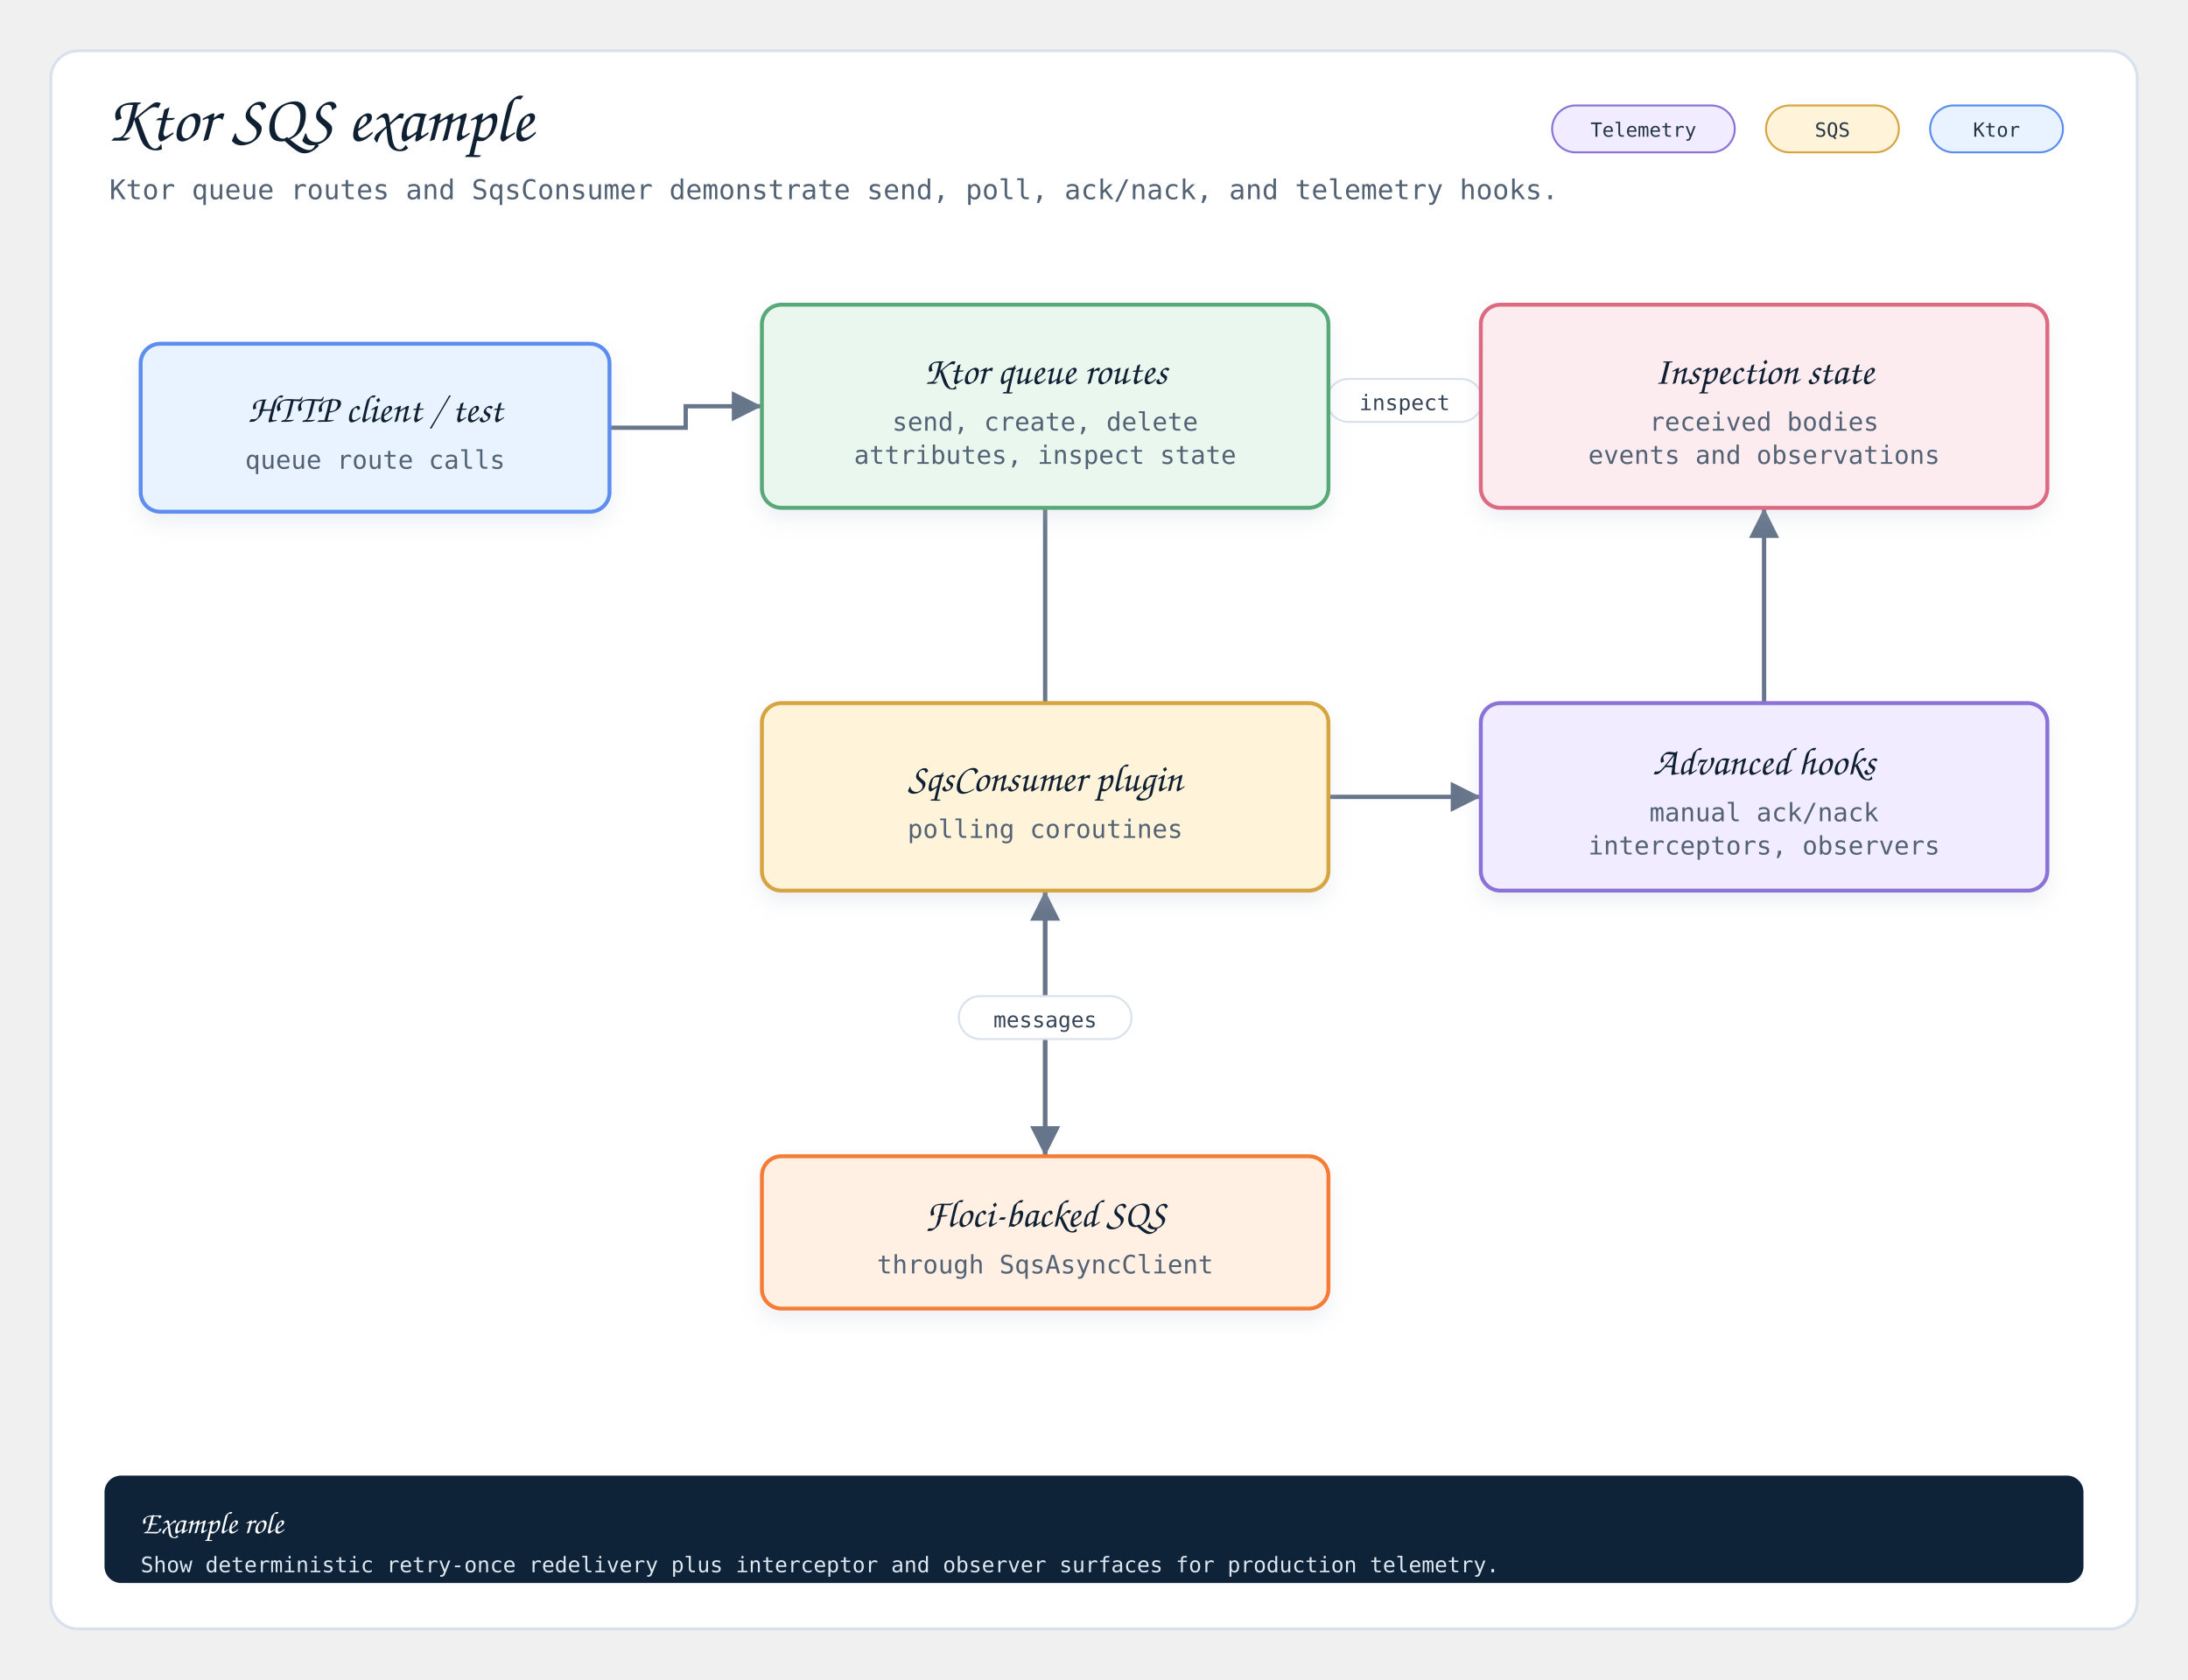
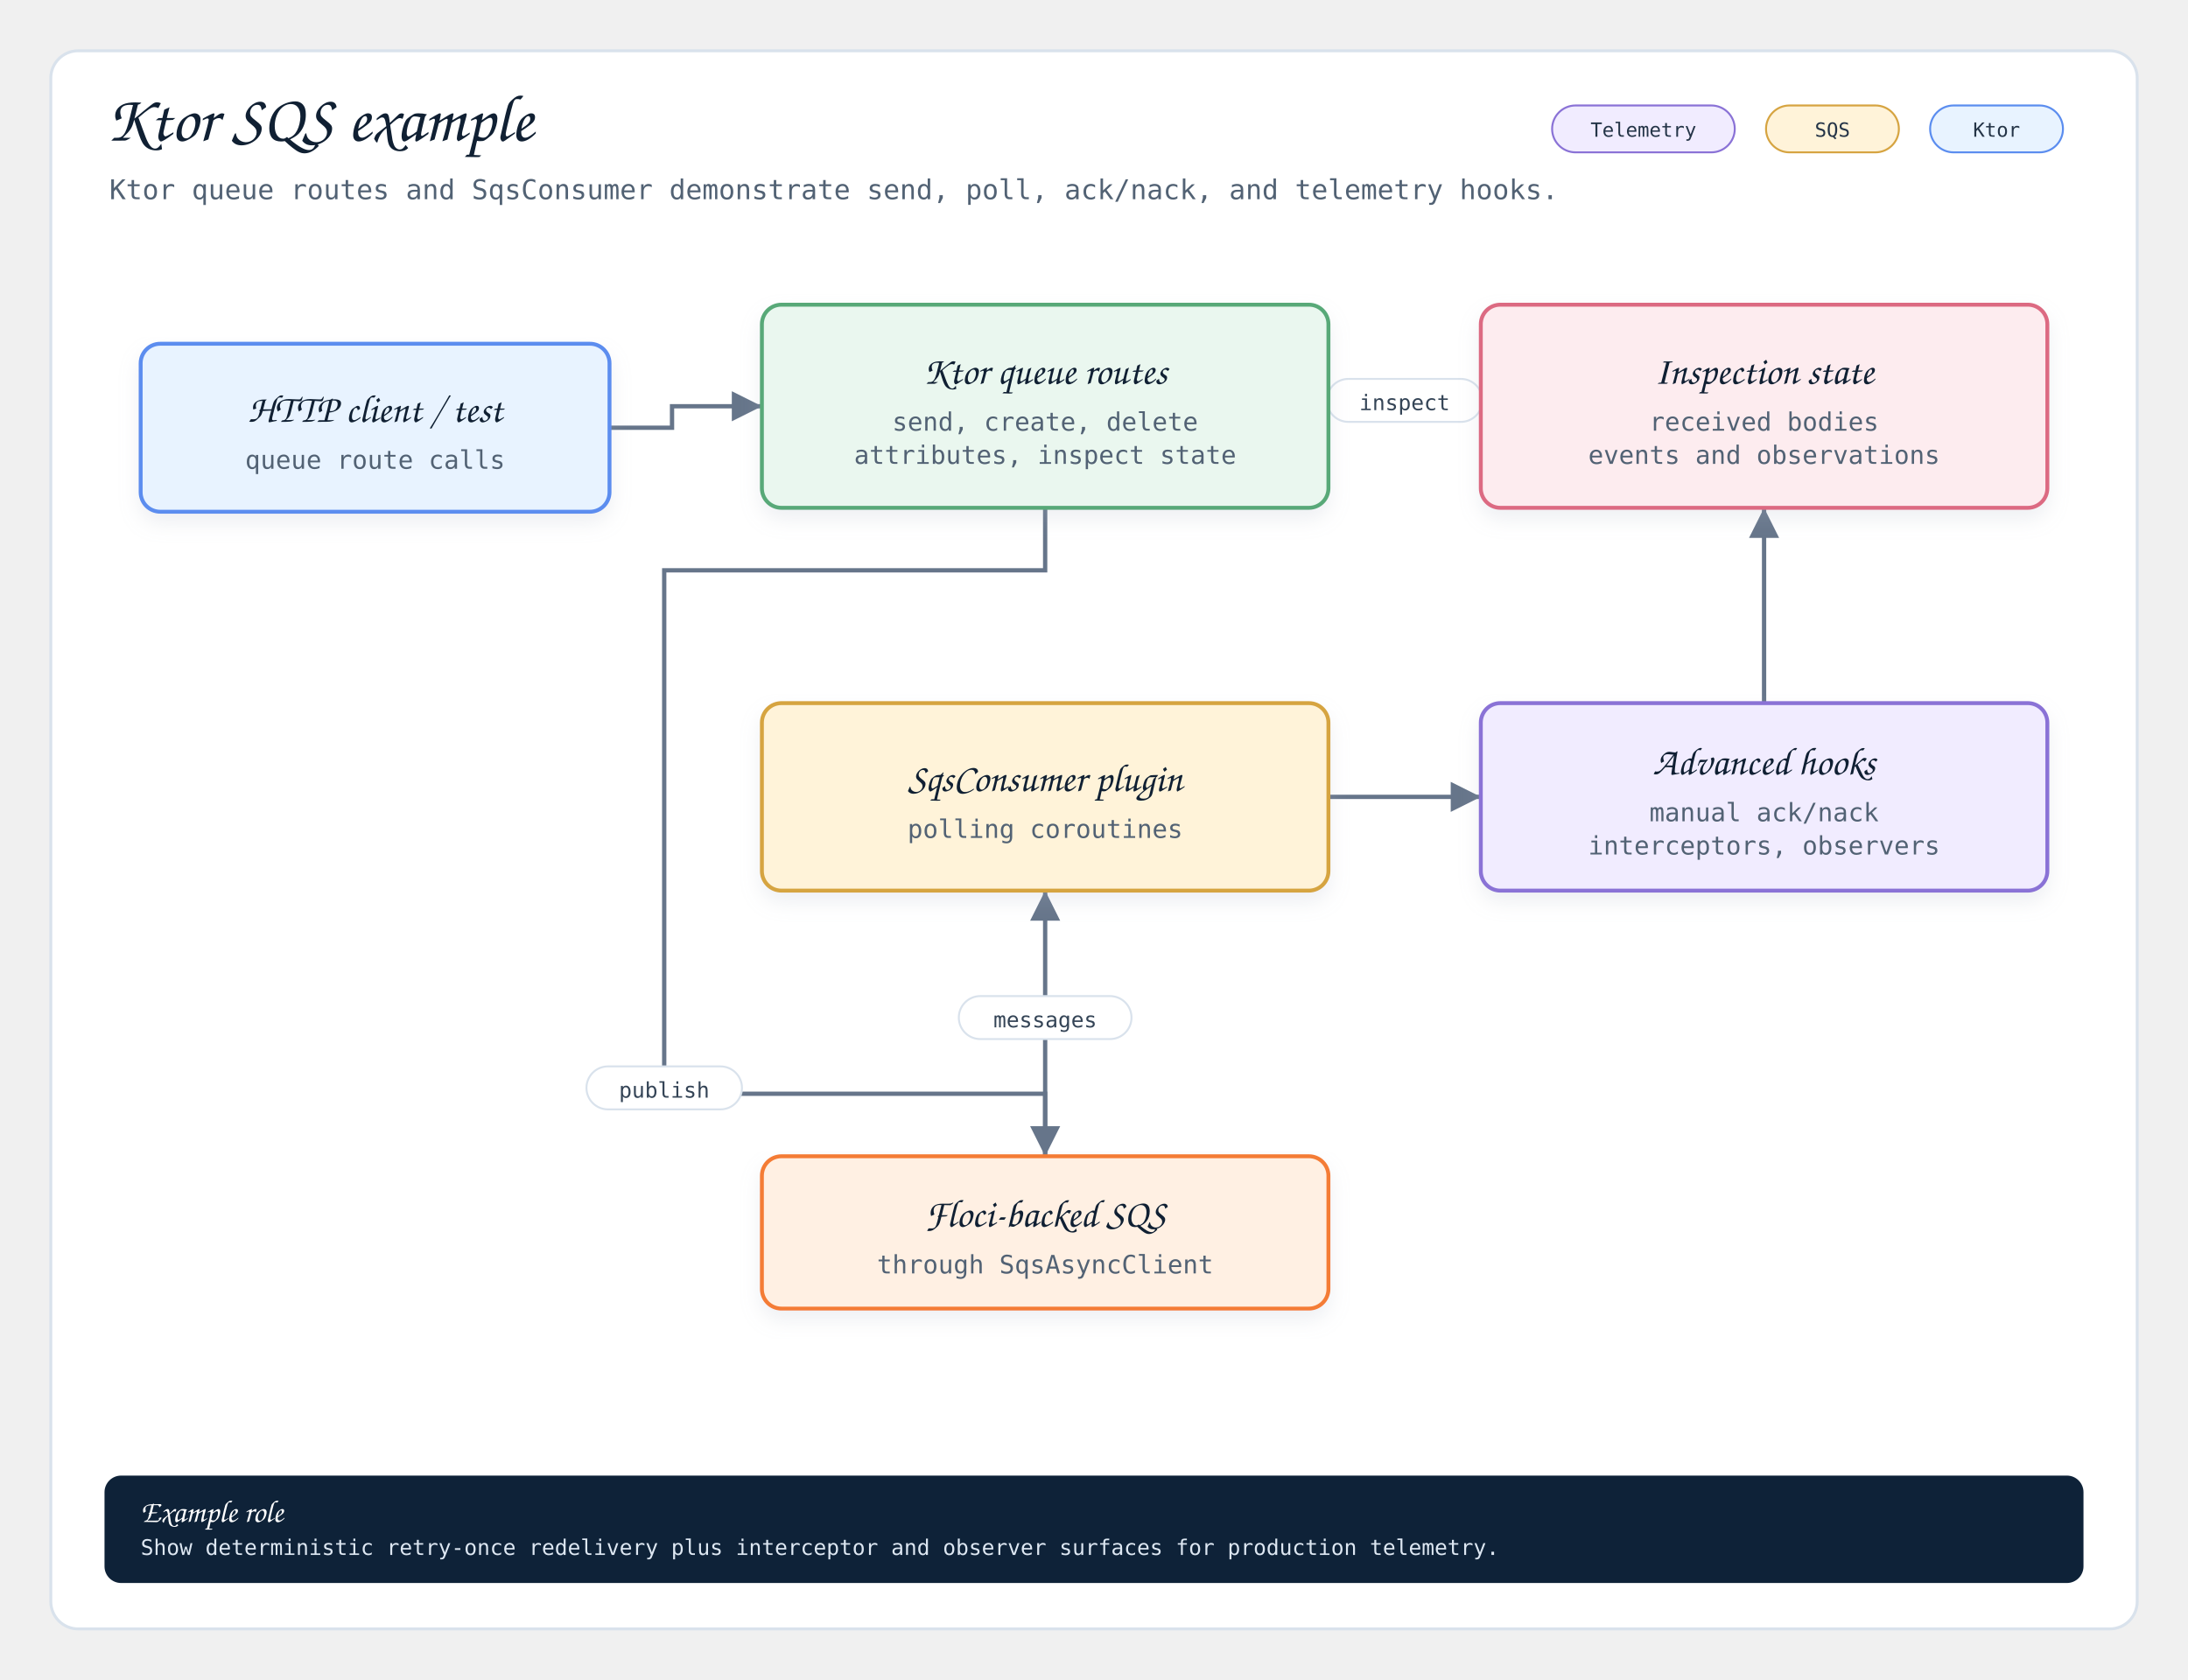
<svg xmlns="http://www.w3.org/2000/svg" width="1120" height="860" viewBox="0 0 1120 860" role="img" aria-label="Ktor SQS example">
  <defs>
    <marker id="arrow" markerWidth="9" markerHeight="9" refX="8" refY="4.5" orient="auto" markerUnits="strokeWidth">
      <path d="M1,1 L8,4.5 L1,8 Z" fill="#66758A" />
    </marker>
    <filter id="shadow" x="-10%" y="-10%" width="120%" height="130%">
      <feDropShadow dx="0" dy="5" stdDeviation="5" flood-color="#AAB7C6" flood-opacity="0.20" />
    </filter>
  </defs>
  <style>
  svg{background:#F5F7FA}
  .frame{fill:#FFFFFF;stroke:#D9E2EC;stroke-width:1.5}
  .title{font-family:"Architects Daughter","Comic Sans MS",cursive;font-size:34px;fill:#102033}
  .subtitle,.detail,.footer-detail{font-family:"Comic Mono","SFMono-Regular",Menlo,monospace;fill:#526274}
  .subtitle{font-size:14px}
  .card-title{font-family:"Architects Daughter","Comic Sans MS",cursive;font-size:20px;fill:#102033}
  .detail{font-size:13px}
  .chip{font-family:"Comic Mono","SFMono-Regular",Menlo,monospace;font-size:10px;fill:#243447}
  .card{stroke-width:2;filter:url(#shadow)}
  .edge{fill:none;stroke-width:2.2;marker-end:url(#arrow)}
  .edge-label{font-family:"Comic Mono","SFMono-Regular",Menlo,monospace;font-size:11px;fill:#344456}
  .label-bg{fill:#FFFFFF;stroke:#D9E2EC}
  .footer{fill:#0E2238;stroke:#0E2238}
  .footer-title{font-family:"Architects Daughter","Comic Sans MS",cursive;font-size:16px;fill:#FFFFFF}
  .footer-detail{font-size:11px;fill:#DDE7F2}
</style>
  <rect x="26" y="26" width="1068" height="808" rx="14" class="frame" />
  <text class="title" x="54" y="72">Ktor SQS example</text>
  <text class="subtitle" x="56" y="102">Ktor queue routes and SqsConsumer demonstrate send, poll, ack/nack, and telemetry hooks.</text>
  <rect x="988" y="54" width="68" height="24" rx="12" fill="#E8F3FF" stroke="#5B8DEF" />
  <text class="chip" x="1022" y="70" text-anchor="middle">Ktor</text>
  <rect x="904" y="54" width="68" height="24" rx="12" fill="#FFF3D9" stroke="#D6A441" />
  <text class="chip" x="938" y="70" text-anchor="middle">SQS</text>
  <rect x="794.5" y="54" width="93.5" height="24" rx="12" fill="#F1ECFF" stroke="#8A72D6" />
  <text class="chip" x="841.25" y="70" text-anchor="middle">Telemetry</text>
  <g>
    <g>
-       <path class="edge" d="M312 219 L351 219 L351 208 L390 208" stroke="#66758A" />
+       <path class="edge" d="M312 219 L344 219 L344 208 L390 208" stroke="#66758A" />
    </g>
    <g>
-       <path class="edge" d="M535 260 L535 426 L535 426 L535 592" stroke="#66758A" />
-       <rect class="label-bg" x="495.2" y="412" width="79.6" height="22" rx="11" />
-       <text class="edge-label" x="535" y="428" text-anchor="middle">publish</text>
+       <path class="edge" d="M535 260 L535 292 L340 292 L340 560 L535 560 L535 592" stroke="#66758A" />
+       <rect class="label-bg" x="300.2" y="546" width="79.6" height="22" rx="11" />
+       <text class="edge-label" x="340" y="562" text-anchor="middle">publish</text>
    </g>
    <g>
-       <path class="edge" d="M535 592 L535 524 L535 524 L535 456" stroke="#66758A" />
+       <path class="edge" d="M535 592 L535 560 L535 560 L535 456" stroke="#66758A" />
      <rect class="label-bg" x="490.8" y="510" width="88.4" height="22" rx="11" />
      <text class="edge-label" x="535" y="526" text-anchor="middle">messages</text>
    </g>
    <g>
-       <path class="edge" d="M680 408 L719 408 L719 408 L758 408" stroke="#66758A" />
+       <path class="edge" d="M680 408 L712 408 L712 408 L758 408" stroke="#66758A" />
    </g>
    <g>
-       <path class="edge" d="M903 360 L903 310 L903 310 L903 260" stroke="#66758A" />
+       <path class="edge" d="M903 360 L903 328 L903 328 L903 260" stroke="#66758A" />
    </g>
    <g>
-       <path class="edge" d="M680 208 L719 208 L719 208 L758 208" stroke="#66758A" />
+       <path class="edge" d="M680 208 L712 208 L712 208 L758 208" stroke="#66758A" />
      <rect class="label-bg" x="679.2" y="194" width="79.6" height="22" rx="11" />
      <text class="edge-label" x="719" y="210" text-anchor="middle">inspect</text>
    </g>
  </g>
  <g id="client">
    <rect class="card" x="72" y="176" width="240" height="86" rx="10" fill="#E8F3FF" stroke="#5B8DEF" />
    <text class="card-title" x="192" y="216" text-anchor="middle">HTTP client / test</text>
    <text class="detail" x="192" y="240" text-anchor="middle">queue route calls</text>
  </g>
  <g id="routes">
    <rect class="card" x="390" y="156" width="290" height="104" rx="10" fill="#EAF7EF" stroke="#58A978" />
    <text class="card-title" x="535" y="196.5" text-anchor="middle">Ktor queue routes</text>
    <text class="detail" x="535" y="220.5" text-anchor="middle">send, create, delete</text>
    <text class="detail" x="535" y="237.5" text-anchor="middle">attributes, inspect state</text>
  </g>
  <g id="plugin">
    <rect class="card" x="390" y="360" width="290" height="96" rx="10" fill="#FFF3D9" stroke="#D6A441" />
    <text class="card-title" x="535" y="405" text-anchor="middle">SqsConsumer plugin</text>
    <text class="detail" x="535" y="429" text-anchor="middle">polling coroutines</text>
  </g>
  <g id="hooks">
    <rect class="card" x="758" y="360" width="290" height="96" rx="10" fill="#F1ECFF" stroke="#8A72D6" />
    <text class="card-title" x="903" y="396.5" text-anchor="middle">Advanced hooks</text>
    <text class="detail" x="903" y="420.5" text-anchor="middle">manual ack/nack</text>
    <text class="detail" x="903" y="437.5" text-anchor="middle">interceptors, observers</text>
  </g>
  <g id="store">
    <rect class="card" x="758" y="156" width="290" height="104" rx="10" fill="#FDECEF" stroke="#DC6B82" />
    <text class="card-title" x="903" y="196.5" text-anchor="middle">Inspection state</text>
    <text class="detail" x="903" y="220.5" text-anchor="middle">received bodies</text>
    <text class="detail" x="903" y="237.5" text-anchor="middle">events and observations</text>
  </g>
  <g id="sqs">
    <rect class="card" x="390" y="592" width="290" height="78" rx="10" fill="#FFF0E3" stroke="#F47B36" />
    <text class="card-title" x="535" y="628" text-anchor="middle">Floci-backed SQS</text>
    <text class="detail" x="535" y="652" text-anchor="middle">through SqsAsyncClient</text>
  </g>
  <rect class="footer" x="54" y="756" width="1012" height="54" rx="8" />
-   <text class="footer-title" x="72" y="785">Example role</text>
-   <text class="footer-detail" x="72" y="805">Show deterministic retry-once redelivery plus interceptor and observer surfaces for production telemetry.</text>
+   <text class="footer-title" x="72" y="775" dominant-baseline="middle">Example role</text>
+   <text class="footer-detail" x="72" y="793" dominant-baseline="middle">Show deterministic retry-once redelivery plus interceptor and observer surfaces for production telemetry.</text>
</svg>
